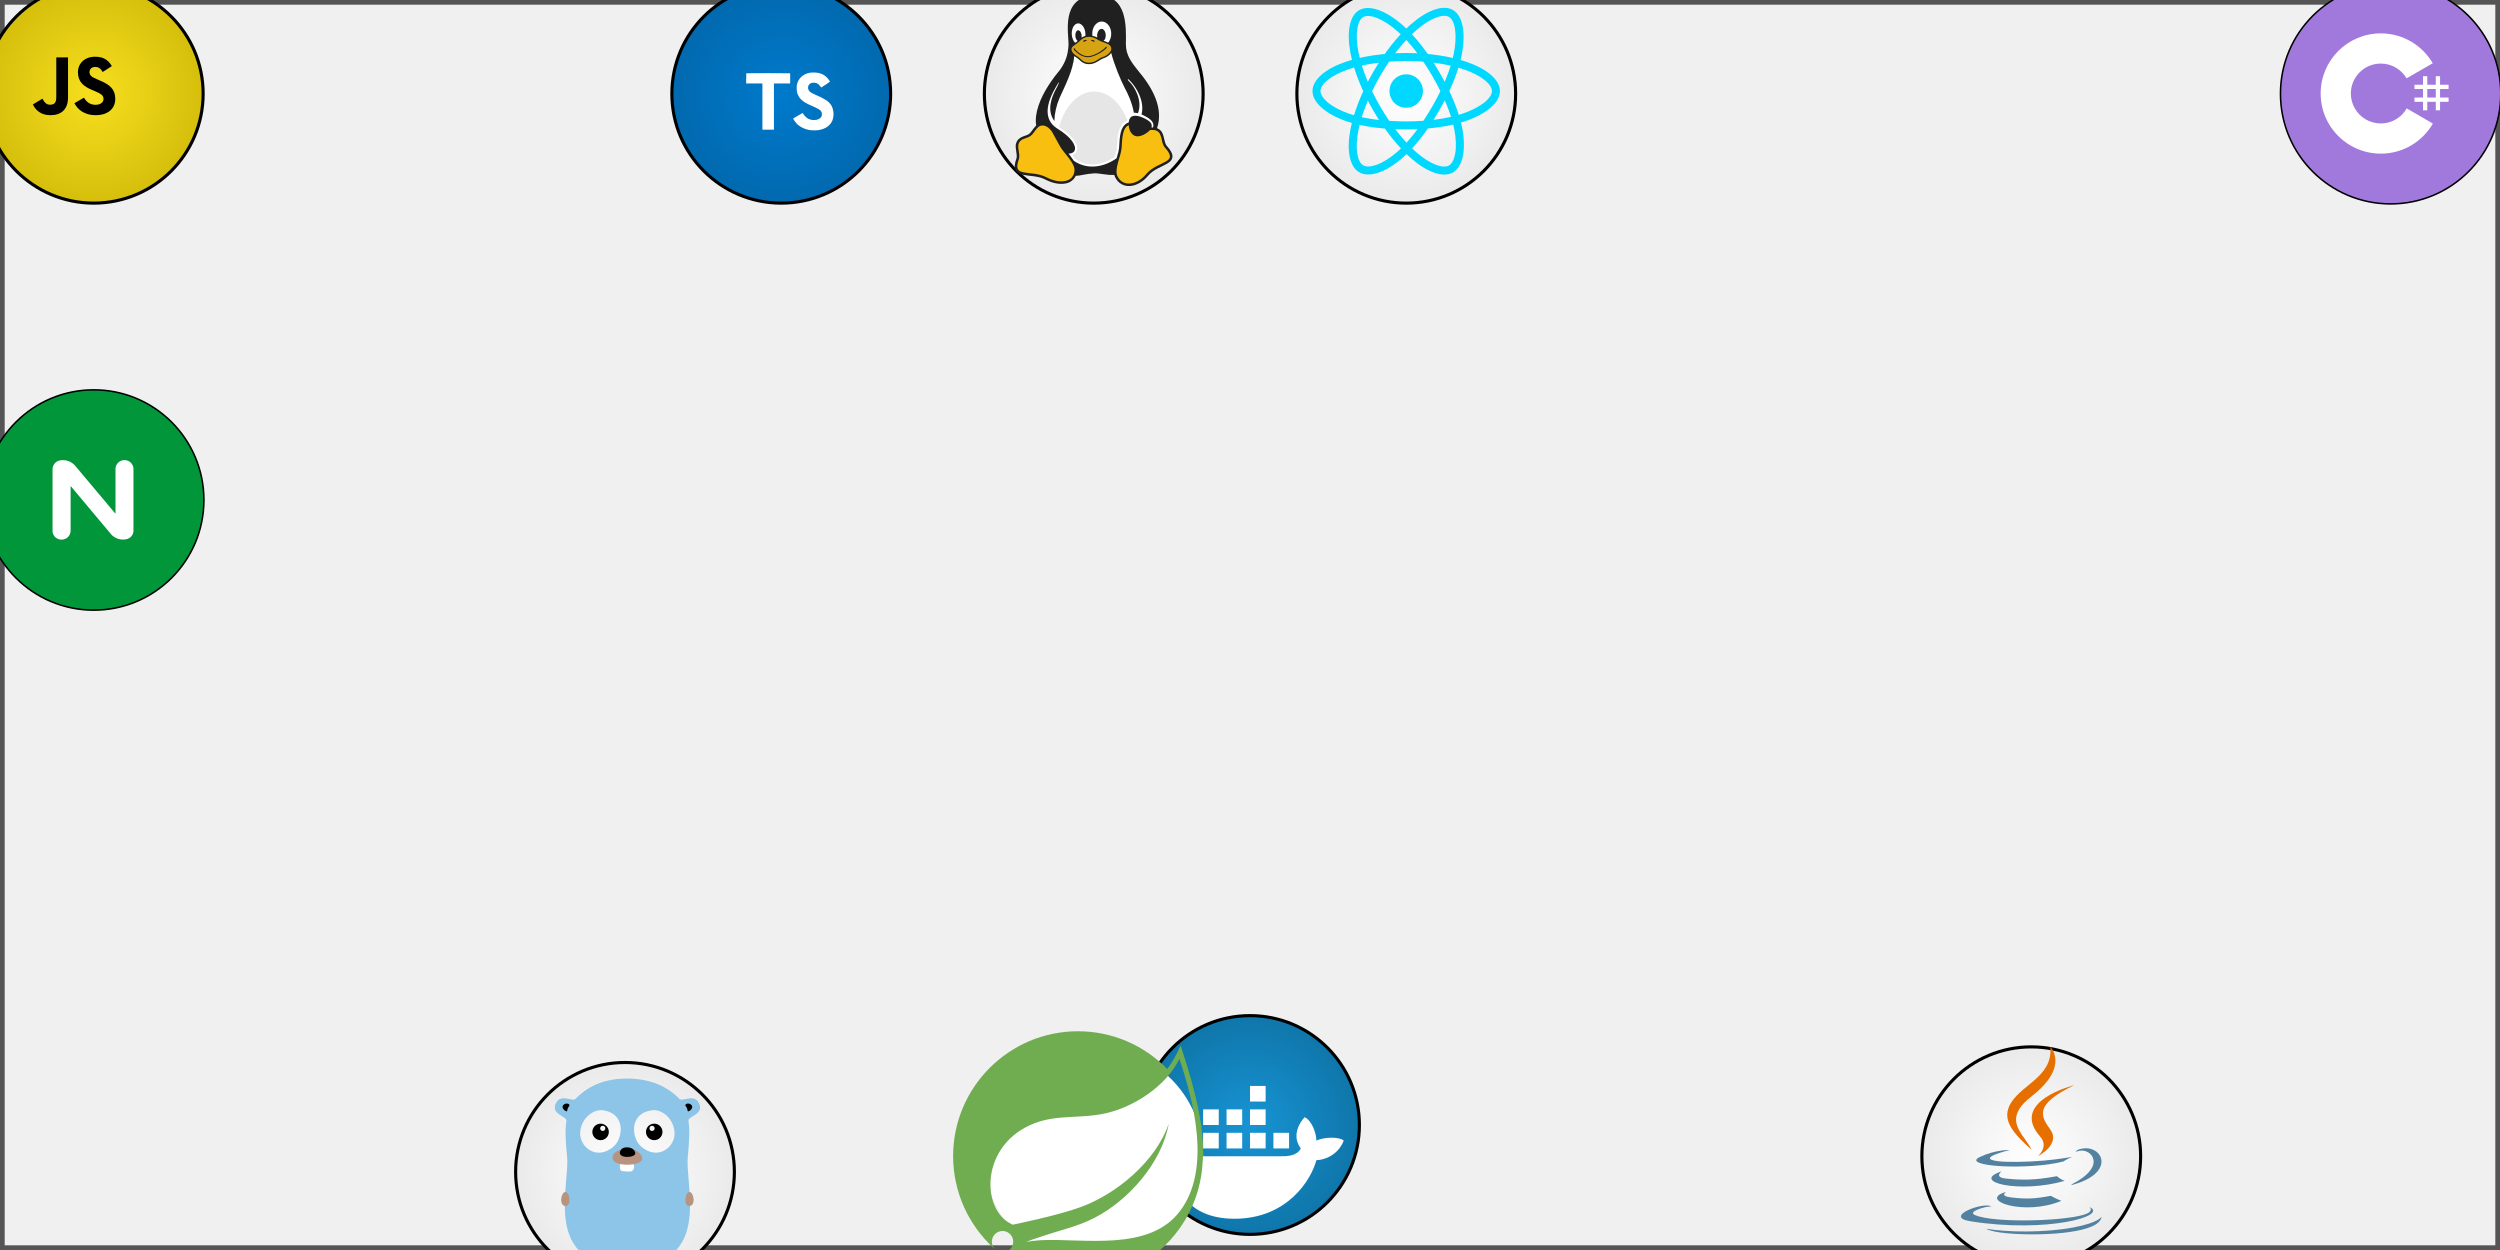
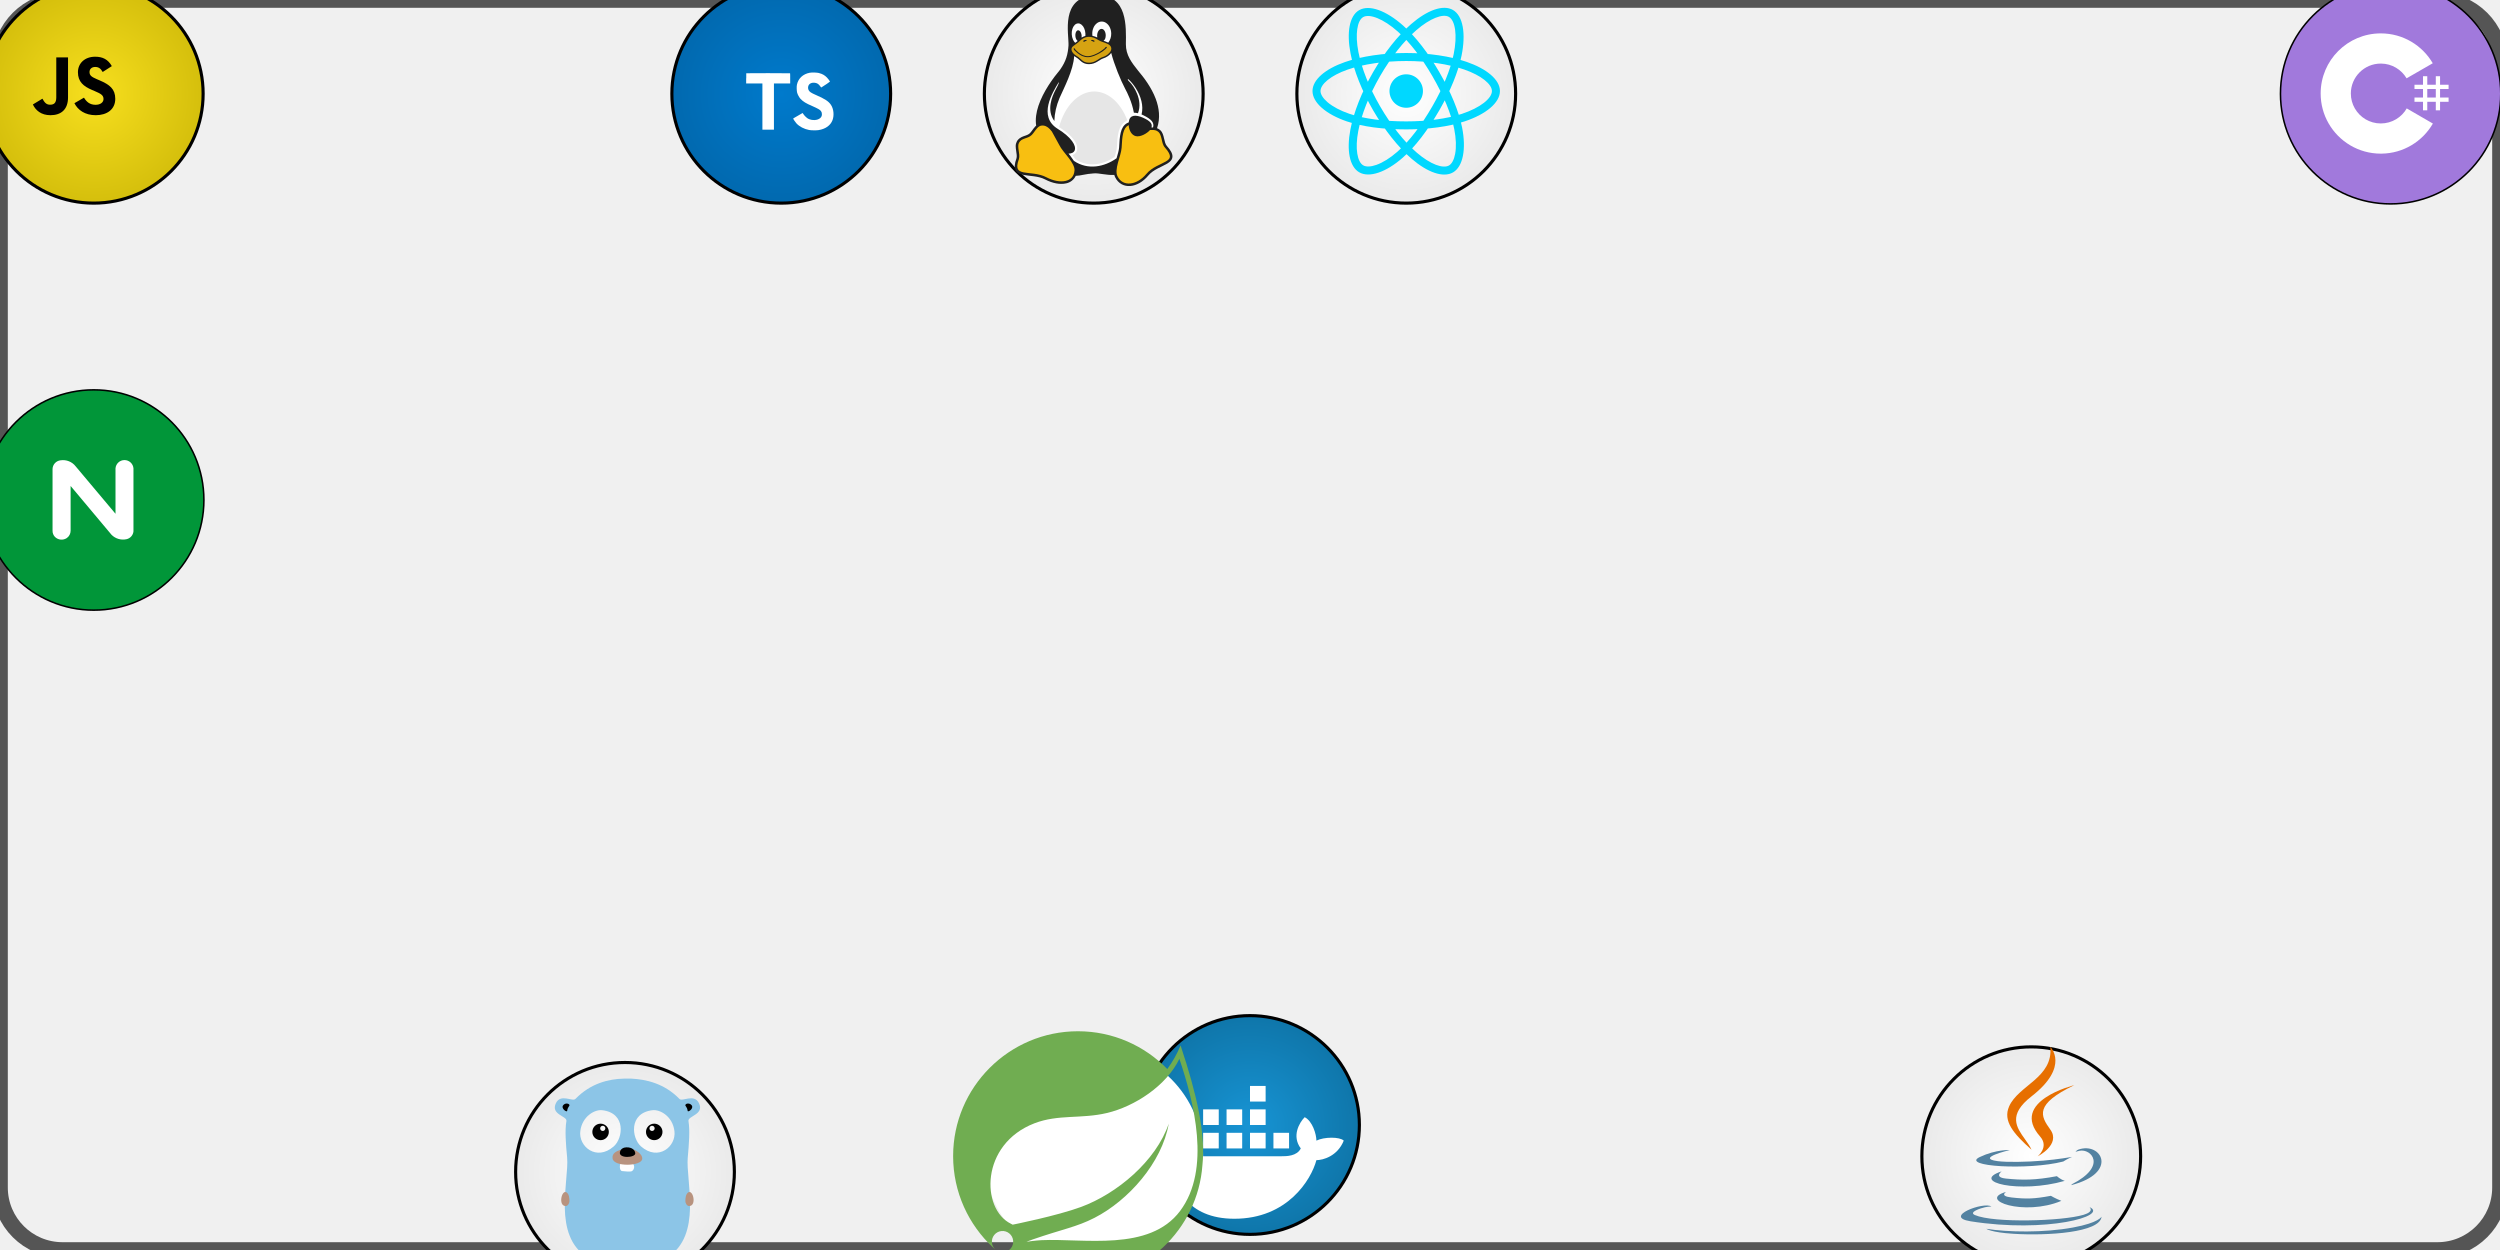
<svg xmlns="http://www.w3.org/2000/svg" width="800" height="400" viewBox="0 0 800 400">
-   <rect x="0" y="0" width="800" height="400" fill="none" stroke="#555555" stroke-width="3" />
+   <rect x="0" y="0" width="800" height="400" fill="none" stroke="#555555" stroke-width="5" rx="20" ry="20" />
  <defs>
    <radialGradient id="JS" cx="50%" cy="50%" r="50%" fx="50%" fy="50%">
      <stop offset="0%" stop-color="#F7DF1E" />
      <stop offset="100%" stop-color="#d5bf0c" />
    </radialGradient>
    <radialGradient id="TS" cx="50%" cy="50%" r="50%" fx="50%" fy="50%">
      <stop offset="0%" stop-color="#007acc" />
      <stop offset="100%" stop-color="#0169af" />
    </radialGradient>
    <radialGradient id="Docker" cx="50%" cy="50%" r="50%" fx="50%" fy="50%">
      <stop offset="0%" stop-color="#1794D4" />
      <stop offset="100%" stop-color="#0f76aa" />
    </radialGradient>
    <radialGradient id="Csharp" cx="50%" cy="50%" r="50%" fx="50%" fy="50%">
      <stop offset="0%" stop-color="#a179dc" />
      <stop offset="100%" stop-color="#a179dc" />
    </radialGradient>
    <radialGradient id="Java" cx="50%" cy="50%" r="50%" fx="50%" fy="50%">
      <stop offset="0%" stop-color="#ffffff" />
      <stop offset="100%" stop-color="#eaeaea" />
    </radialGradient>
    <radialGradient id="React" cx="50%" cy="50%" r="50%" fx="50%" fy="50%">
      <stop offset="0%" stop-color="#ffffff" />
      <stop offset="100%" stop-color="#eaeaea" />
    </radialGradient>
    <radialGradient id="SpringBoot" cx="50%" cy="50%" r="50%" fx="50%" fy="50%">
      <stop offset="0%" stop-color="#ffffff" />
      <stop offset="100%" stop-color="#ffffff" />
    </radialGradient>
    <radialGradient id="Nginx" cx="50%" cy="50%" r="50%" fx="50%" fy="50%">
      <stop offset="0%" stop-color="#019639" />
      <stop offset="100%" stop-color="#019639" />
    </radialGradient>
    <radialGradient id="Linux" cx="50%" cy="50%" r="50%" fx="50%" fy="50%">
      <stop offset="0%" stop-color="#ffffff" />
      <stop offset="100%" stop-color="#eaeaea" />
    </radialGradient>
    <radialGradient id="Golang" cx="50%" cy="50%" r="50%" fx="50%" fy="50%">
      <stop offset="0%" stop-color="#ffffff" />
      <stop offset="100%" stop-color="#eaeaea" />
    </radialGradient>
  </defs>
  <g>
    <circle cx="30" cy="30" r="35" fill="url(#JS)" stroke="#000" stroke-width="1" />
    <svg width="40px" height="40px" viewBox="0 0     256   256" preserveAspectRatio="xMinYMin meet" fill="#000000">
      <g id="SVGRepo_iconCarrier">
        <path d="M67.312 213.932l19.59-11.856c3.78 6.701 7.218 12.371 15.465 12.371 7.905 0 12.89-3.092 12.89-15.12v-81.798h24.057v82.138c0 24.917-14.606 36.259-35.916 36.259-19.245 0-30.416-9.967-36.087-21.996M152.381 211.354l19.588-11.341c5.157 8.421 11.859 14.607 23.715 14.607 9.969 0 16.325-4.984 16.325-11.858 0-8.248-6.53-11.17-17.528-15.98l-6.013-2.58c-17.357-7.387-28.87-16.667-28.87-36.257 0-18.044 13.747-31.792 35.228-31.792 15.294 0 26.292 5.328 34.196 19.247L210.29 147.43c-4.125-7.389-8.591-10.31-15.465-10.31-7.046 0-11.514 4.468-11.514 10.31 0 7.217 4.468 10.14 14.778 14.608l6.014 2.577c20.45 8.765 31.963 17.7 31.963 37.804 0 21.654-17.012 33.51-39.867 33.51-22.339 0-36.774-10.654-43.819-24.574" />
      </g>
    </svg>
    <animateTransform attributeName="transform" type="translate" values="6,6; 96,336; 6,6" keyTimes="0;0.5;1" dur="20s" repeatCount="indefinite" />
  </g>
  <g>
    <circle cx="250" cy="30" r="35" fill="url(#TS)" stroke="#000" stroke-width="1" />
    <svg width="40px" height="40px" x="230" y="5" viewBox="0 0 400 400" id="Layer_1">
      <style>
        .st0 {
          fill: #007acc00
        }

        .st1 {
          fill: #fff
        }
      </style>
      <path class="st0" d="M0 200V0h400v400H0" />
      <path class="st1" d="M87.7 200.7V217h52v148h36.9V217h52v-16c0-9 0-16.3-.4-16.5 0-.3-31.7-.4-70.2-.4l-70 .3v16.4l-.3-.1zM321.4 184c10.2 2.4 18 7 25 14.3 3.7 4 9.2 11 9.6 12.8 0 .6-17.3 12.3-27.8 18.8-.4.3-2-1.4-3.6-4-5.2-7.4-10.5-10.6-18.8-11.2-12-.8-20 5.5-20 16 0 3.2.6 5 1.8 7.6 2.7 5.5 7.7 8.8 23.2 15.6 28.6 12.3 41 20.4 48.5 32 8.5 13 10.4 33.4 4.7 48.7-6.4 16.7-22 28-44.3 31.7-7 1.2-23 1-30.5-.3-16-3-31.3-11-40.7-21.3-3.7-4-10.8-14.7-10.4-15.4l3.8-2.4 15-8.7 11.3-6.6 2.6 3.5c3.3 5.2 10.7 12.2 15 14.6 13 6.7 30.4 5.8 39-2 3.7-3.4 5.3-7 5.3-12 0-4.6-.7-6.7-3-10.2-3.2-4.4-9.6-8-27.6-16-20.7-8.8-29.5-14.4-37.7-23-4.7-5.2-9-13.3-11-20-1.5-5.8-2-20-.6-25.7 4.3-20 19.4-34 41-38 7-1.4 23.5-.8 30.4 1l-.2.2z" />
    </svg>
    <animateTransform attributeName="transform" type="translate" values="6,6; -214,296; 6,6" keyTimes="0;0.5;1" dur="21s" repeatCount="indefinite" />
  </g>
  <g>
    <circle cx="400" cy="360" r="35" fill="url(#Docker)" stroke="#000" stroke-width="1" />
    <svg width="80px" height="80px" x="360" y="330" viewBox="0 0 32 32" fill="none">
      <path d="M18 7H16V9H18V7Z" fill="white" />
      <path d="M10 10H12V12H10V10Z" fill="white" />
      <path d="M6.002 16.941C6.172 19.843 7.9 24 14 24C20.8 24 23.833 19 24.5 16.5C25.333 16.5 27.2 16 28 14C27.5 13.5 25.5 13.5 24.5 14C24.5 13.2 24 11.5 23 11C22.333 11.667 21.3 13.4 22.5 15C22 16 20.667 16 20 16H6.943C6.413 16 5.97 16.413 6.002 16.941Z" fill="white" />
      <path d="M9 13H7V15H9V13Z" fill="white" />
      <path d="M10 13H12V15H10V13Z" fill="white" />
      <path d="M15 13H13V15H15V13Z" fill="white" />
      <path d="M16 13H18V15H16V13Z" fill="white" />
      <path d="M21 13H19V15H21V13Z" fill="white" />
      <path d="M15 10H13V12H15V10Z" fill="white" />
      <path d="M16 10H18V12H16V10Z" fill="white" />
    </svg>
    <animateTransform attributeName="transform" type="translate" values="6,6; 365,-295; 6,6" keyTimes="0;0.5;1" dur="25s" repeatCount="indefinite" />
  </g>
  <g>
    <circle cx="765" cy="30" r="35" fill="url(#Csharp)" stroke="#000" stroke-width="1" />
    <svg width="70px" height="70px" x="730" y="-5" viewBox="-28.8 -28.8 345.60 345.60" version="1.1" preserveAspectRatio="xMidYMid" fill="#000000">
      <g id="SVGRepo_bgCarrier" stroke-width="0">
        <rect x="-28.8" y="-28.8" width="345.60" height="345.60" rx="172.8" fill="#A179DC" strokewidth="0" />
      </g>
      <g id="SVGRepo_tracerCarrier" stroke-linecap="round" stroke-linejoin="round" />
      <g id="SVGRepo_iconCarrier">
        <g>
          <path d="M255.569,84.452 C255.567,79.622 254.534,75.354 252.445,71.691 C250.393,68.089 247.32,65.07 243.198,62.683 C209.173,43.064 175.115,23.505 141.101,3.866 C131.931,-1.428 123.04,-1.235 113.938,4.135 C100.395,12.122 32.59,50.969 12.385,62.672 C4.064,67.489 0.015,74.861 0.013,84.443 C0,123.898 0.013,163.352 0,202.808 C0,207.532 0.991,211.717 2.988,215.325 C5.041,219.036 8.157,222.138 12.374,224.579 C32.58,236.282 100.394,275.126 113.934,283.115 C123.04,288.488 131.931,288.68 141.104,283.384 C175.119,263.744 209.179,244.186 243.209,224.567 C247.426,222.127 250.542,219.023 252.595,215.315 C254.589,211.707 255.582,207.522 255.582,202.797 C255.582,202.797 255.582,123.908 255.569,84.452" fill="#a179dc" fill-rule="nonzero" />
          <path d="M128.182,143.241 L2.988,215.325 C5.041,219.036 8.157,222.138 12.374,224.579 C32.58,236.282 100.394,275.126 113.934,283.115 C123.04,288.488 131.931,288.68 141.104,283.384 C175.119,263.744 209.179,244.186 243.209,224.567 C247.426,222.127 250.542,219.023 252.595,215.315 L128.182,143.241" fill="#a179dc" fill-rule="nonzero" />
          <path d="M255.569,84.452 C255.567,79.622 254.534,75.354 252.445,71.691 L128.182,143.241 L252.595,215.315 C254.589,211.707 255.58,207.522 255.582,202.797 C255.582,202.797 255.582,123.908 255.569,84.452" fill="#a179dc" fill-rule="nonzero" />
          <path d="M201.892,116.294 L201.892,129.768 L215.366,129.768 L215.366,116.294 L222.103,116.294 L222.103,129.768 L235.577,129.768 L235.577,136.505 L222.103,136.505 L222.103,149.978 L235.577,149.978 L235.577,156.715 L222.103,156.715 L222.103,170.189 L215.366,170.189 L215.366,156.715 L201.892,156.715 L201.892,170.189 L195.155,170.189 L195.155,156.715 L181.682,156.715 L181.682,149.978 L195.155,149.978 L195.155,136.505 L181.682,136.505 L181.682,129.768 L195.155,129.768 L195.155,116.294 L201.892,116.294 Z M215.366,136.505 L201.892,136.505 L201.892,149.978 L215.366,149.978 L215.366,136.505 Z" fill="#FFFFFF" />
          <path d="M128.457,48.626 C163.601,48.626 194.284,67.712 210.719,96.082 L210.558,95.809 L169.21,119.617 C161.063,105.824 146.128,96.515 128.996,96.323 L128.457,96.32 C102.331,96.32 81.151,117.5 81.151,143.625 C81.151,152.169 83.428,160.178 87.39,167.095 C95.544,181.33 110.873,190.931 128.457,190.931 C146.15,190.931 161.566,181.208 169.678,166.821 L169.481,167.166 L210.768,191.084 C194.513,219.213 164.25,238.241 129.515,238.62 L128.457,238.626 C93.202,238.626 62.432,219.422 46.038,190.902 C38.035,176.979 33.456,160.838 33.456,143.625 C33.456,91.159 75.988,48.626 128.457,48.626 Z" fill="#FFFFFF" fill-rule="nonzero" />
        </g>
      </g>
    </svg>
    <animateTransform attributeName="transform" type="translate" values="6,6; -730,300; 6,6" keyTimes="0;0.5;1" dur="35s" repeatCount="indefinite" />
  </g>
  <g>
    <circle cx="650" cy="370" r="35" fill="url(#Java)" stroke="#000" stroke-width="1" />
    <svg width="60px" height="60px" x="620" y="335" viewBox="0 0 32 32" fill="none">
      <path d="M16.05 8.441C22.638 3.326 19.257 0 19.257 0C19.76 5.287 13.813 6.536 12.219 10.169C11.131 12.649 12.964 14.819 16.047 17.555C15.775 16.949 15.354 16.361 14.929 15.764C13.477 13.731 11.964 11.613 16.05 8.441Z" fill="#E76F00" />
      <path d="M17.102 18.677C17.102 18.677 19.084 17.078 17.514 15.301C12.193 9.272 23.333 6.536 23.333 6.536C16.532 9.812 17.547 11.757 19.257 14.12C21.087 16.654 17.102 18.677 17.102 18.677Z" fill="#E76F00" />
      <path d="M22.937 23.446C29.042 20.326 26.22 17.328 24.249 17.732C23.766 17.831 23.551 17.916 23.551 17.916C23.551 17.916 23.73 17.64 24.073 17.52C27.971 16.173 30.968 21.495 22.814 23.603C22.814 23.603 22.909 23.52 22.937 23.446Z" fill="#5382A1" />
      <path d="M10.233 19.497C6.413 18.995 12.328 17.614 12.328 17.614C12.328 17.614 10.031 17.462 7.206 18.804C3.866 20.393 15.468 21.116 21.474 19.562C22.098 19.143 22.961 18.78 22.961 18.78C22.961 18.78 20.504 19.211 18.056 19.415C15.061 19.661 11.846 19.709 10.233 19.497Z" fill="#5382A1" />
      <path d="M11.686 22.476C9.556 22.259 10.951 21.244 10.951 21.244C5.439 23.043 14.018 25.083 21.72 22.868C20.901 22.584 20.381 22.065 20.381 22.065C16.616 22.778 14.441 22.755 11.686 22.476Z" fill="#5382A1" />
      <path d="M12.614 25.699C10.486 25.459 11.729 24.747 11.729 24.747C6.726 26.122 14.773 28.962 21.143 26.278C20.1 25.879 19.353 25.418 19.353 25.418C16.511 25.947 15.193 25.988 12.614 25.699Z" fill="#5382A1" />
      <path d="M25.939 27.339C25.939 27.339 26.859 28.084 24.925 28.661C21.248 29.757 9.621 30.087 6.391 28.705C5.23 28.208 7.407 27.519 8.092 27.374C8.806 27.222 9.215 27.25 9.215 27.25C7.923 26.356 0.868 29.007 5.631 29.766C18.619 31.837 29.308 28.833 25.939 27.339Z" fill="#5382A1" />
      <path d="M28 28.968C27.787 31.695 18.788 32.268 12.927 31.899C9.104 31.658 8.338 31.056 8.327 31.047C11.986 31.64 18.155 31.748 23.157 30.823C27.59 30.002 28 28.968 28 28.968Z" fill="#5382A1" />
    </svg>
    <animateTransform attributeName="transform" type="translate" values="6,-5; -100,-330; 6,-5" keyTimes="0;0.5;1" dur="20s" repeatCount="indefinite" />
  </g>
  <g>
    <circle cx="450" cy="30" r="35" fill="url(#React)" stroke="#000" stroke-width="1" />
    <svg width="60px" height="60px" x="420" viewBox="0 0 24 24">
      <g fill="#00D8FF" fill-rule="evenodd">
        <circle cx="11.996" cy="11.653" r="2.142" />
        <path fill-rule="nonzero" d="M11.996,7.809 C14.764,7.809 17.393,8.199 19.392,8.888 C21.612,9.652 22.967,10.782 22.967,11.653 C22.967,12.58 21.504,13.784 19.129,14.571 C17.239,15.197 14.709,15.539 11.996,15.539 C9.145,15.539 6.587,15.204 4.719,14.565 C3.549,14.165 2.583,13.646 1.92,13.079 C1.325,12.569 1.025,12.063 1.025,11.653 C1.025,10.779 2.327,9.665 4.5,8.907 C6.499,8.21 9.193,7.809 11.996,7.809 L11.996,7.809 L11.996,7.809 L11.996,7.809 L11.996,7.809 M11.996,6.784 C9.084,6.784 6.278,7.202 4.162,7.94 C1.622,8.825 0,10.213 0,11.653 C0,13.139 1.741,14.631 4.387,15.535 C6.376,16.215 9.041,16.564 11.996,16.564 C14.812,16.564 17.447,16.208 19.452,15.544 C22.202,14.632 23.992,13.159 23.992,11.653 C23.992,10.208 22.317,8.811 19.726,7.918 C17.613,7.191 14.872,6.784 11.996,6.784 L11.996,6.784 L11.996,6.784 L11.996,6.784 L11.996,6.784 M8.648,9.743 C10.031,7.345 11.682,5.263 13.277,3.875 C15.048,2.333 16.704,1.725 17.458,2.16 C18.261,2.623 18.574,4.491 18.069,6.942 C17.667,8.892 16.699,11.254 15.344,13.605 C13.92,16.074 12.352,18.123 10.865,19.422 C9.934,20.236 9.001,20.813 8.179,21.104 C7.441,21.365 6.852,21.372 6.497,21.167 C5.74,20.731 5.425,19.046 5.854,16.786 C6.249,14.705 7.248,12.171 8.648,9.743 L8.648,9.743 L8.648,9.743 L8.648,9.743 L8.648,9.743 M7.76,9.231 C6.305,11.753 5.265,14.393 4.847,16.594 C4.346,19.237 4.737,21.336 5.984,22.055 C7.273,22.798 9.434,22.034 11.539,20.194 C13.122,18.811 14.756,16.676 16.232,14.117 C17.638,11.677 18.647,9.216 19.073,7.148 C19.657,4.311 19.275,2.024 17.97,1.272 C16.718,0.55 14.672,1.302 12.604,3.101 C10.919,4.569 9.197,6.74 7.76,9.231 L7.76,9.231 L7.76,9.231 L7.76,9.231 L7.76,9.231 M8.651,13.61 C7.264,11.215 6.285,8.744 5.879,6.669 C5.428,4.364 5.727,2.626 6.481,2.19 C7.283,1.725 9.058,2.388 10.929,4.049 C12.418,5.371 13.981,7.389 15.34,9.738 C16.769,12.205 17.761,14.586 18.144,16.523 C18.384,17.736 18.418,18.833 18.259,19.69 C18.116,20.46 17.829,20.974 17.474,21.179 C16.718,21.617 15.101,21.048 13.357,19.547 C11.752,18.166 10.055,16.036 8.651,13.61 L8.651,13.61 L8.651,13.61 L8.651,13.61 L8.651,13.61 M7.764,14.124 C9.223,16.643 10.99,18.863 12.689,20.324 C14.728,22.079 16.741,22.787 17.987,22.066 C19.274,21.321 19.692,19.067 19.149,16.324 C18.741,14.263 17.708,11.781 16.227,9.224 C14.817,6.787 13.188,4.684 11.609,3.282 C9.443,1.359 7.271,0.548 5.967,1.303 C4.717,2.027 4.347,4.176 4.873,6.866 C5.302,9.059 6.323,11.635 7.764,14.124 L7.764,14.124 L7.764,14.124 L7.764,14.124 L7.764,14.124" />
      </g>
    </svg>
    <animateTransform attributeName="transform" type="translate" values="-6,6; 310,100; -6,6" keyTimes="0;0.5;1" dur="20s" repeatCount="indefinite" />
  </g>
  <g>
    <circle cx="350" cy="370" r="35" fill="url(#SpringBoot)" stroke="none" stroke-width="1" />
    <svg width="80px" height="80px" x="305" y="330" viewBox="0 0 32 32">
      <g fill="none" fill-rule="evenodd">
        <path d="M0 0h32v32H0z" />
        <path fill="#70AD51" d="M5.466 27.993c.586.473 1.446.385 1.918-.202.475-.585.386-1.445-.2-1.92-.585-.474-1.444-.383-1.92.202-.45.555-.392 1.356.115 1.844l-.266-.234C1.972 24.762 0 20.597 0 15.978 0 7.168 7.168 0 15.98 0c4.48 0 8.53 1.857 11.435 4.836.66-.898 1.232-1.902 1.7-3.015 2.036 6.118 3.233 11.26 2.795 15.31-.592 8.274-7.508 14.83-15.93 14.83-3.912 0-7.496-1.416-10.276-3.757l-.238-.21zm23.58-4.982c4.01-5.336 1.775-13.965-.085-19.48-1.657 3.453-5.738 6.094-9.262 6.93-3.303.788-6.226.142-9.283 1.318-6.97 2.68-6.86 10.992-3.02 12.86.002 0 .23.124.227.12 0-.002 5.644-1.122 8.764-2.274 4.56-1.684 9.566-5.835 11.213-10.657-.877 5.015-5.182 9.84-9.507 12.056-2.302 1.182-4.092 1.445-7.88 2.756-.464.158-.828.314-.828.314.96-.16 1.917-.212 1.917-.212 5.393-.255 13.807 1.516 17.745-3.73z" />
      </g>
    </svg>
    <animateTransform attributeName="transform" type="translate" values="6,-12; 100,-30; 6,-12" keyTimes="0;0.5;1" dur="20s" repeatCount="indefinite" />
  </g>
  <g>
    <circle cx="30" cy="160" r="35" fill="url(#Nginx)" stroke="#000" stroke-width="1" />
    <svg width="70px" height="70px" y="125" x="-5" viewBox="-3.2 -3.2 38.40 38.40" fill="#000000">
      <g id="SVGRepo_bgCarrier" stroke-width="0">
        <rect x="-3.2" y="-3.2" width="38.40" height="38.40" rx="19.2" fill="#019639" strokewidth="0" />
      </g>
      <g id="SVGRepo_tracerCarrier" stroke-linecap="round" stroke-linejoin="round" />
      <g id="SVGRepo_iconCarrier">
        <path d="M15.948,2h.065a10.418,10.418,0,0,1,.972.528Q22.414,5.65,27.843,8.774a.792.792,0,0,1,.414.788c-.008,4.389,0,8.777-.005,13.164a.813.813,0,0,1-.356.507q-5.773,3.324-11.547,6.644a.587.587,0,0,1-.657.037Q9.912,26.6,4.143,23.274a.7.7,0,0,1-.4-.666q0-6.582,0-13.163a.693.693,0,0,1,.387-.67Q9.552,5.657,14.974,2.535c.322-.184.638-.379.974-.535" style="fill:#019639" />
        <path d="M8.767,10.538q0,5.429,0,10.859a1.509,1.509,0,0,0,.427,1.087,1.647,1.647,0,0,0,2.06.206,1.564,1.564,0,0,0,.685-1.293c0-2.62-.005-5.24,0-7.86q3.583,4.29,7.181,8.568a2.833,2.833,0,0,0,2.6.782,1.561,1.561,0,0,0,1.251-1.371q.008-5.541,0-11.081a1.582,1.582,0,0,0-3.152,0c0,2.662-.016,5.321,0,7.982-2.346-2.766-4.663-5.556-7-8.332A2.817,2.817,0,0,0,10.17,9.033,1.579,1.579,0,0,0,8.767,10.538Z" style="fill:#fff" />
      </g>
    </svg>
    <animateTransform attributeName="transform" type="translate" values="6,6; 730,100; 6,6" keyTimes="0;0.5;1" dur="30s" repeatCount="indefinite" />
  </g>
  <g>
    <circle cx="350" cy="30" r="35" fill="url(#Linux)" stroke="#000" stroke-width="1" />
    <svg width="70px" height="70px" x="315" y="-6" viewBox="0 0 16 16" fill="none">
      <path fill="#202020" d="M13.338 12.033c-.1-.112-.146-.319-.197-.54-.05-.22-.107-.457-.288-.61v-.001a.756.756 0 00-.223-.134c.252-.745.153-1.487-.1-2.157-.312-.823-.855-1.54-1.27-2.03-.464-.586-.918-1.142-.91-1.963.014-1.254.138-3.579-2.068-3.582-.09 0-.183.004-.28.012-2.466.198-1.812 2.803-1.849 3.675-.045.638-.174 1.14-.613 1.764-.515.613-1.24 1.604-1.584 2.637-.162.487-.24.984-.168 1.454-.023.02-.044.041-.064.063-.151.161-.263.357-.388.489-.116.116-.282.16-.464.225-.183.066-.383.162-.504.395v.001a.702.702 0 00-.077.339c0 .108.016.217.032.322.034.22.068.427.023.567-.144.395-.163.667-.061.865.102.199.31.286.547.335.473.1 1.114.075 1.619.342l.043-.082-.043.082c.54.283 1.089.383 1.526.284a.99.99 0 00.706-.552c.342-.002.717-.146 1.318-.18.408-.032.918.145 1.503.113a.806.806 0 00.068.183l.001.001c.227.455.65.662 1.1.627.45-.036.928-.301 1.315-.762l-.07-.06.07.06c.37-.448.982-.633 1.388-.878.203-.123.368-.276.38-.499.013-.222-.118-.471-.418-.805z" />
      <path fill="#F8BF11" d="M13.571 12.828c-.007.137-.107.24-.29.35-.368.222-1.019.414-1.434.918-.362.43-.802.665-1.19.696-.387.03-.721-.13-.919-.526v-.002c-.123-.233-.072-.6.031-.987s.251-.785.271-1.108v-.001c.02-.415.044-.776.114-1.055.07-.28.179-.468.373-.575a.876.876 0 01.027-.014c.022.359.2.725.514.804.343.09.838-.204 1.047-.445l.122-.004c.184-.005.337.006.495.143v.001c.121.102.179.296.229.512.05.217.09.453.239.621.287.32.38.534.371.672zM6.592 13.843v.003c-.034.435-.28.672-.656.758-.377.086-.888 0-1.398-.266-.565-.3-1.237-.27-1.667-.36-.216-.045-.357-.113-.421-.238-.064-.126-.066-.345.071-.72v-.001l.001-.002c.068-.209.018-.438-.015-.653-.033-.214-.049-.41.024-.546l.001-.001c.094-.181.232-.246.403-.307.17-.062.373-.11.533-.27l.001-.001h.001c.148-.157.26-.353.39-.492.11-.117.22-.195.385-.196h.005a.61.61 0 01.093.008c.22.033.411.187.596.437l.533.971v.001c.142.296.441.622.695.954.254.333.45.666.425.921z" />
      <path fill="#D6A312" d="M9.25 4.788c-.043-.084-.13-.164-.28-.225-.31-.133-.444-.142-.617-.254-.28-.181-.513-.244-.706-.244a.834.834 0 00-.272.047c-.236.08-.392.25-.49.342-.02.019-.044.035-.104.08-.06.043-.15.11-.28.208-.117.086-.154.2-.114.332.04.132.167.285.4.417h.001c.145.085.244.2.358.291a.801.801 0 00.189.117c.072.031.156.052.26.058.248.015.43-.06.59-.151.16-.092.296-.204.452-.255h.001c.32-.1.548-.301.62-.493a.324.324 0 00-.008-.27z" />
      <path fill="#202020" d="M8.438 5.26c-.255.133-.552.294-.869.294-.316 0-.566-.146-.745-.289-.09-.07-.163-.142-.218-.193-.096-.075-.084-.181-.045-.178.066.008.076.095.117.134.056.052.126.12.211.187.17.135.397.266.68.266.284 0 .614-.166.816-.28.115-.064.26-.179.379-.266.09-.067.087-.147.162-.138.075.009.02.089-.085.18-.105.092-.27.214-.403.283z" />
      <path fill="#ffffff" d="M12.337 10.694a1.724 1.724 0 00-.104 0h-.01c.088-.277-.106-.48-.621-.713-.534-.235-.96-.212-1.032.265-.005.025-.009.05-.011.076a.801.801 0 00-.12.054c-.252.137-.389.386-.465.692-.076.305-.098.674-.119 1.09-.013.208-.099.49-.186.79-.875.624-2.09.894-3.122.19-.07-.11-.15-.22-.233-.328a13.85 13.85 0 00-.16-.205.65.65 0 00.268-.05.34.34 0 00.186-.192c.063-.17 0-.408-.202-.68-.201-.273-.542-.58-1.043-.888-.368-.23-.574-.51-.67-.814-.097-.305-.084-.635-.01-.96.143-.625.51-1.233.743-1.614.063-.046.023.086-.236.567-.232.44-.667 1.455-.072 2.248.016-.564.15-1.14.377-1.677.329-.747 1.018-2.041 1.072-3.073.029.02.125.086.169.11.126.075.221.184.344.283a.85.85 0 00.575.2c.24 0 .427-.079.582-.168.17-.096.304-.204.433-.245.27-.085.486-.235.608-.41.21.83.7 2.027 1.014 2.611.167.31.5.969.643 1.762.091-.002.191.01.299.038.375-.973-.319-2.022-.636-2.314-.128-.124-.135-.18-.07-.177.343.304.795.917.96 1.608.075.315.09.646.01.973.04.017.08.034.12.054.603.293.826.548.719.897z" />
      <path fill="#E6E6E6" d="M8.04 8.062c-.556.002-1.099.251-1.558.716-.46.464-.814 1.122-1.018 1.888l.061.038v.004c.47.298.805.598 1.012.878.219.296.316.584.223.834a.513.513 0 01-.27.283l-.041.015c.074.097.146.197.213.3.944.628 2.042.396 2.867-.172.08-.278.153-.536.163-.698.021-.415.042-.792.124-1.12.082-.33.242-.63.544-.795.017-.01.034-.015.051-.023a.756.756 0 01.022-.094c-.242-.622-.591-1.14-1.01-1.5-.42-.36-.897-.551-1.382-.554zm2.37 2.155l-.002.005v-.002l.001-.004z" />
      <path fill="#ffffff" d="M9.278 3.833a1.05 1.05 0 01-.215.656 4.119 4.119 0 00-.218-.09l-.127-.045c.029-.035.085-.075.107-.127a.669.669 0 00.05-.243l.001-.01a.673.673 0 00-.035-.236.434.434 0 00-.108-.184.223.223 0 00-.156-.07H8.57a.228.228 0 00-.151.06.434.434 0 00-.122.175.676.676 0 00-.05.243v.01a.718.718 0 00.009.14 1.773 1.773 0 00-.354-.12 1.196 1.196 0 01-.01-.133v-.013a1.035 1.035 0 01.088-.447.793.793 0 01.25-.328.554.554 0 01.346-.123h.006c.125 0 .232.036.342.116a.78.78 0 01.257.324c.063.138.094.273.097.433l.001.012zM7.388 3.997a1.05 1.05 0 00-.277.125.623.623 0 00.002-.15v-.008a.651.651 0 00-.048-.192.37.37 0 00-.096-.141.158.158 0 00-.119-.045c-.042.004-.077.024-.11.065a.372.372 0 00-.07.156.626.626 0 00-.013.205v.008a.634.634 0 00.048.193.367.367 0 00.116.156l-.102.08-.078.056a.706.706 0 01-.16-.24c-.053-.12-.082-.24-.09-.381v-.001a1.071 1.071 0 01.045-.39.668.668 0 01.167-.292.359.359 0 01.264-.118c.084 0 .158.028.235.09a.68.68 0 01.199.271c.053.12.08.24.089.382v.001c.003.06.003.115-.002.17z" />
      <path fill="#202020" d="M7.806 4.335c.01.034.065.029.097.045.027.014.05.045.08.046.03.001.076-.01.08-.04.005-.038-.052-.063-.088-.077-.047-.019-.107-.028-.151-.003-.01.005-.021.018-.018.03zM7.484 4.335c-.01.034-.065.029-.096.045-.028.014-.05.045-.081.046-.03.001-.076-.01-.08-.04-.005-.038.052-.063.088-.077.047-.019.108-.028.152-.003.01.005.02.018.017.03z" />
    </svg>
    <animateTransform attributeName="transform" type="translate" values="6,6; -100,332; 6,6" keyTimes="0;0.5;1" dur="20s" repeatCount="indefinite" />
  </g>
  <g>
    <circle cx="200" cy="375" r="35" fill="url(#Golang)" stroke="#000" stroke-width="1" />
    <svg width="60px" height="60px" x="170" y="345" viewBox="0 0 24 24">
      <g fill="none">
        <path fill="#8CC5E7" d="M21.468,3.206 C22.181,4.68 20.013,4.837 20.124,5.495 C20.328,6.681 20.189,8.442 20.032,10.175 C19.763,13.112 21.959,20.145 17.381,22.971 C16.52,23.509 14.472,23.805 12.452,23.852 C12.452,23.852 12.442,23.852 12.442,23.852 C12.442,23.852 12.433,23.852 12.433,23.852 C10.413,23.805 8.087,23.509 7.225,22.971 C2.657,20.145 4.853,13.112 4.594,10.175 C4.427,8.442 4.288,6.681 4.501,5.495 C4.612,4.837 2.444,4.689 3.158,3.206 C3.769,1.937 5.28,3.058 5.659,2.659 C7.596,0.649 9.95,0.111 11.803,0.065 C11.988,0.065 12.822,0.065 12.822,0.065 C14.666,0.158 17.02,0.658 18.966,2.659 C19.346,3.058 20.847,1.937 21.468,3.206 Z M11.432,10.907 C11.349,10.944 11.21,11.852 11.636,11.898 C11.924,11.926 12.711,12.019 12.897,11.898 C13.258,11.666 13.221,11.11 13.017,10.971 C12.674,10.749 11.525,10.86 11.432,10.907 Z M9.079,4.105 C8.124,3.994 6.521,4.883 6.28,6.774 C6.021,8.738 8.337,10.684 10.561,8.738 C11.757,7.691 12.174,4.466 9.079,4.105 Z M15.528,4.105 C12.433,4.466 12.85,7.691 14.046,8.738 C16.269,10.684 18.586,8.738 18.327,6.774 C18.095,4.883 16.492,3.994 15.528,4.105 Z" />
        <path fill="#B8937F" d="M12.313,8.988 C12.897,8.905 14.296,9.572 14.203,10.36 C14.092,11.277 10.598,11.398 10.413,10.304 C10.302,9.637 10.83,9.211 12.313,8.988 Z M20.198,16.374 C19.911,16.364 19.726,15.985 19.726,15.753 C19.726,15.336 19.781,14.845 20.087,14.632 C20.717,14.196 21.218,16.383 20.198,16.374 Z M4.418,16.374 C3.398,16.383 3.899,14.196 4.529,14.632 C4.835,14.845 4.89,15.336 4.89,15.753 C4.89,15.985 4.705,16.364 4.418,16.374 Z M18.262,23.092 C18.447,23.361 18.456,23.546 18.16,23.685 C17.029,24.204 16.019,23.509 16.399,23.314 C17.205,22.907 17.706,22.267 18.262,23.092 Z M6.354,23.185 C6.91,22.36 7.411,22.999 8.217,23.407 C8.597,23.602 7.587,24.297 6.456,23.778 C6.16,23.639 6.169,23.453 6.354,23.185 Z" />
        <path fill="#000000" d="M19.735,3.429 C19.781,3.234 20.263,3.141 20.532,3.475 C20.856,3.873 20.059,4.42 20.022,4.198 C19.93,3.595 19.68,3.623 19.735,3.429 Z M4.881,3.429 C4.937,3.623 4.686,3.595 4.594,4.198 C4.557,4.42 3.76,3.873 4.084,3.475 C4.344,3.141 4.825,3.234 4.881,3.429 Z M15.741,7.941 C15.158,7.941 14.685,7.468 14.685,6.885 C14.685,6.302 15.158,5.829 15.741,5.829 C16.325,5.829 16.798,6.302 16.798,6.885 C16.798,7.468 16.325,7.941 15.741,7.941 Z M15.463,6.764 C15.648,6.764 15.797,6.615 15.797,6.431 C15.797,6.247 15.648,6.097 15.463,6.097 C15.279,6.097 15.13,6.247 15.13,6.431 C15.13,6.615 15.279,6.764 15.463,6.764 Z M11.358,9.433 C11.469,9.007 11.859,8.868 12.174,8.859 C12.98,8.84 13.286,9.276 13.314,9.619 C13.369,10.202 11.108,10.341 11.358,9.433 Z M8.875,7.941 C8.291,7.941 7.819,7.468 7.819,6.885 C7.819,6.302 8.291,5.829 8.875,5.829 C9.458,5.829 9.931,6.302 9.931,6.885 C9.931,7.468 9.458,7.941 8.875,7.941 Z M9.153,6.764 C9.337,6.764 9.486,6.615 9.486,6.431 C9.486,6.247 9.337,6.097 9.153,6.097 C8.969,6.097 8.819,6.247 8.819,6.431 C8.819,6.615 8.969,6.764 9.153,6.764 Z" />
      </g>
    </svg>
    <animateTransform attributeName="transform" type="translate" values="6,-12; 560,-80; 6,-12" keyTimes="0;0.5;1" dur="20s" repeatCount="indefinite" />
  </g>
</svg>
